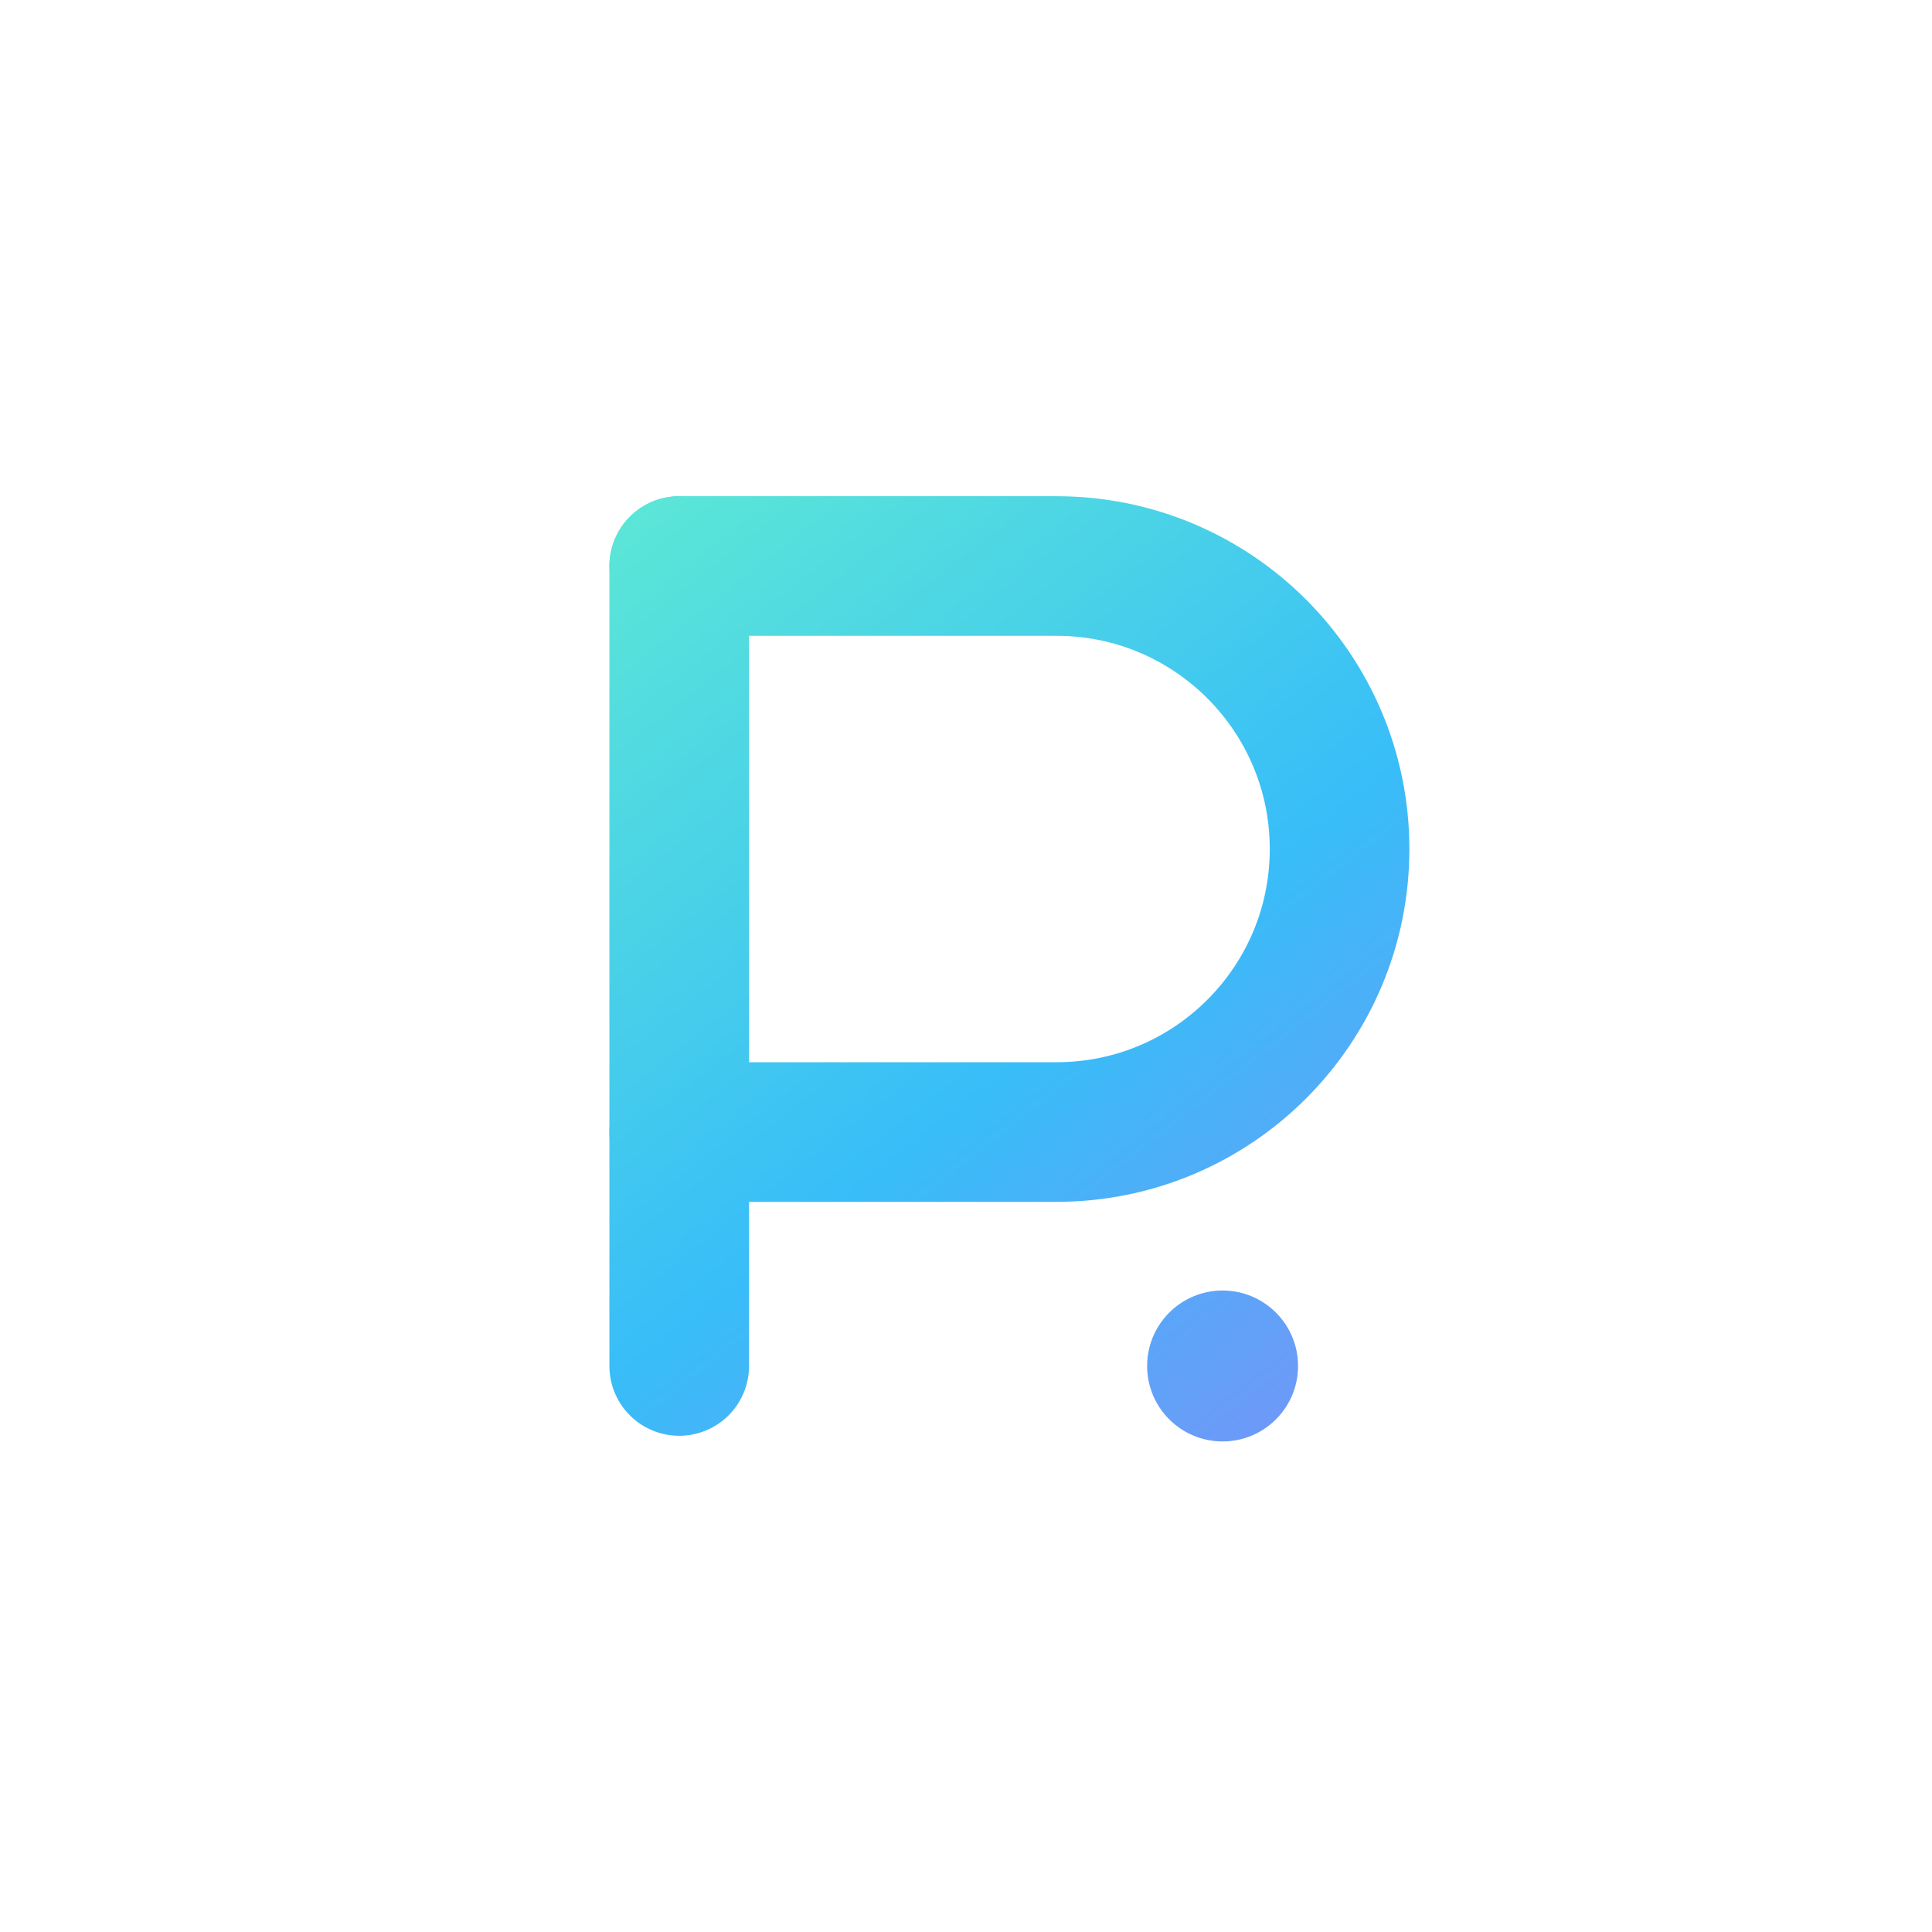
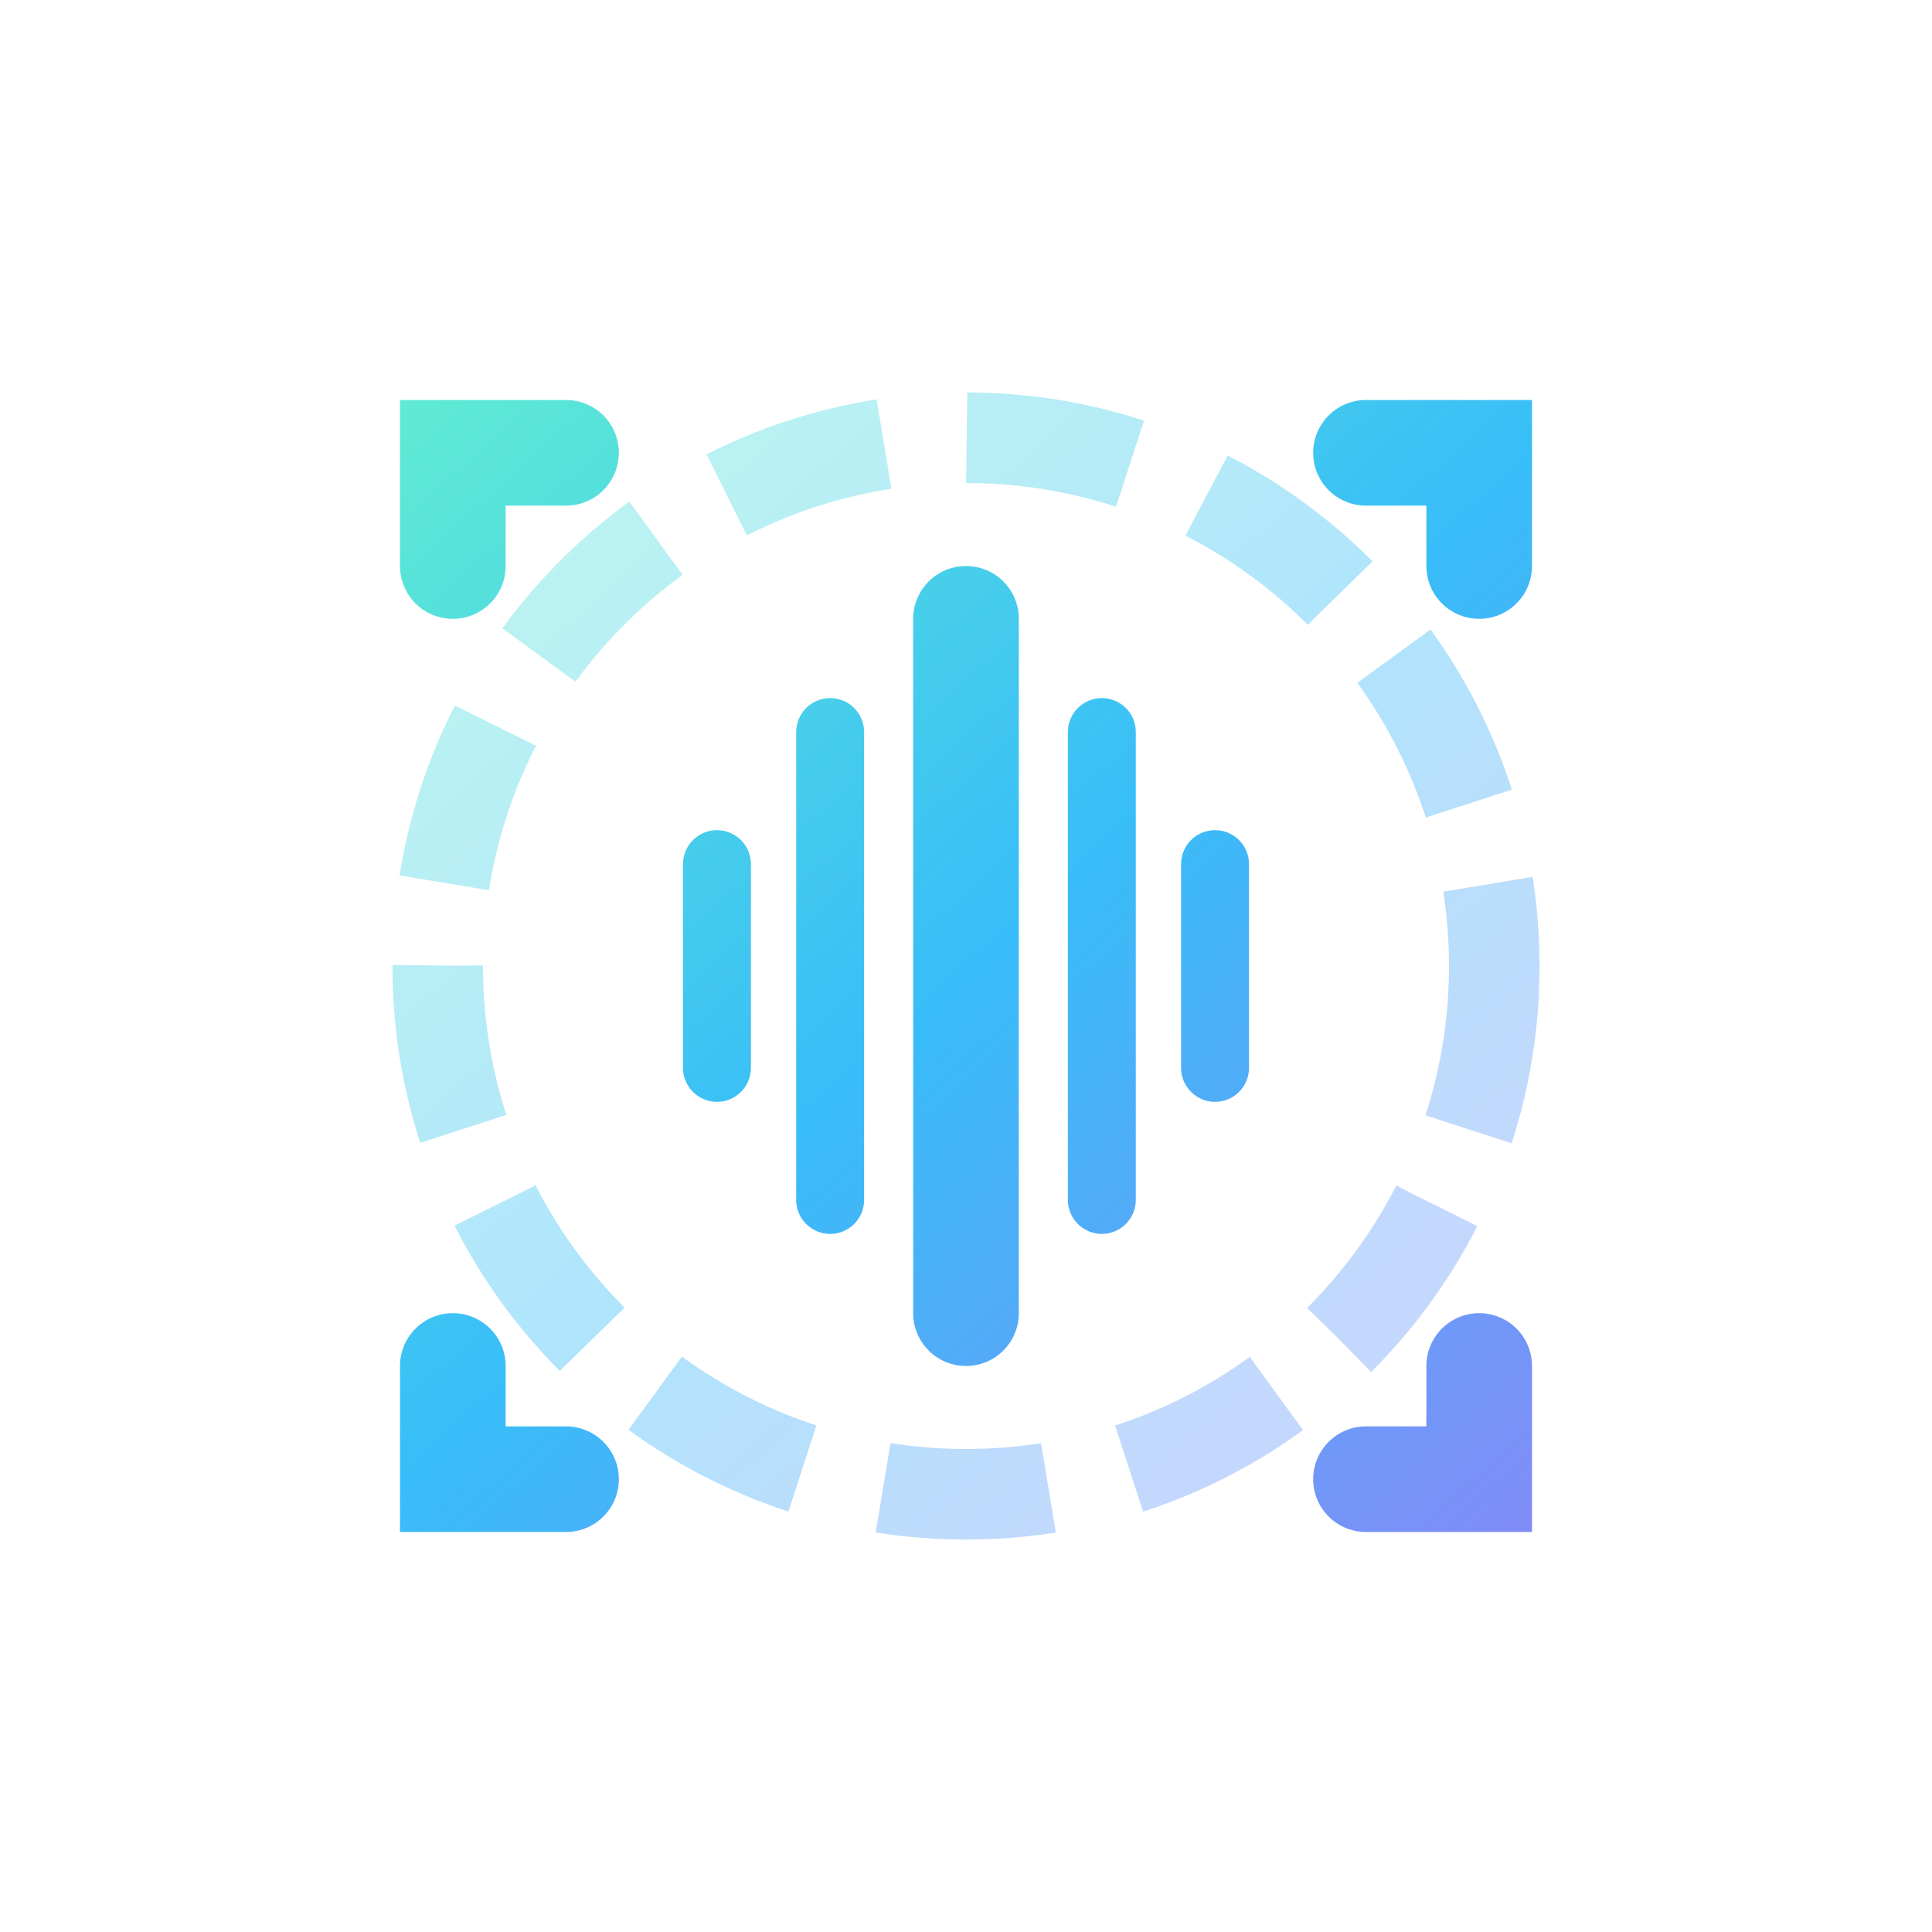
<svg xmlns="http://www.w3.org/2000/svg" width="32" height="32" viewBox="0 0 1024 1024" fill="none">
  <defs>
-     <linearGradient id="mark" x1="320" y1="240" x2="760" y2="800" gradientUnits="userSpaceOnUse">
+     <linearGradient id="mark" x1="240" y1="200" x2="800" y2="820" gradientUnits="userSpaceOnUse">
      <stop offset="0" stop-color="#5eead4" />
-       <stop offset="0.55" stop-color="#38bdf8" />
+       <stop offset="0.5" stop-color="#38bdf8" />
      <stop offset="1" stop-color="#818cf8" />
    </linearGradient>
  </defs>
-   <g stroke="url(#mark)" stroke-width="74" stroke-linecap="round" fill="none">
-     <path d="M360 300 V724" />
-     <path d="M360 300 H560 A150 150 0 0 1 560 600 H360" />
+   <circle cx="512" cy="512" r="280" stroke="url(#mark)" stroke-width="48" stroke-opacity="0.4" stroke-dasharray="88 44" fill="none" />
+   <g stroke="url(#mark)" stroke-width="56" stroke-linecap="round" fill="none">
+     <path d="M300 240 H240 V300" />
+     <path d="M724 240 H784 V300" />
+     <path d="M300 784 H240 V724" />
+     <path d="M724 784 H784 V724" />
  </g>
-   <circle cx="648" cy="724" r="40" fill="url(#mark)" />
+   <g fill="url(#mark)">
+     <rect x="362" y="440" width="36" height="144" rx="18" />
+     <rect x="422" y="370" width="36" height="284" rx="18" />
+     <rect x="484" y="300" width="56" height="424" rx="28" />
+     <rect x="566" y="370" width="36" height="284" rx="18" />
+     <rect x="626" y="440" width="36" height="144" rx="18" />
+   </g>
</svg>
